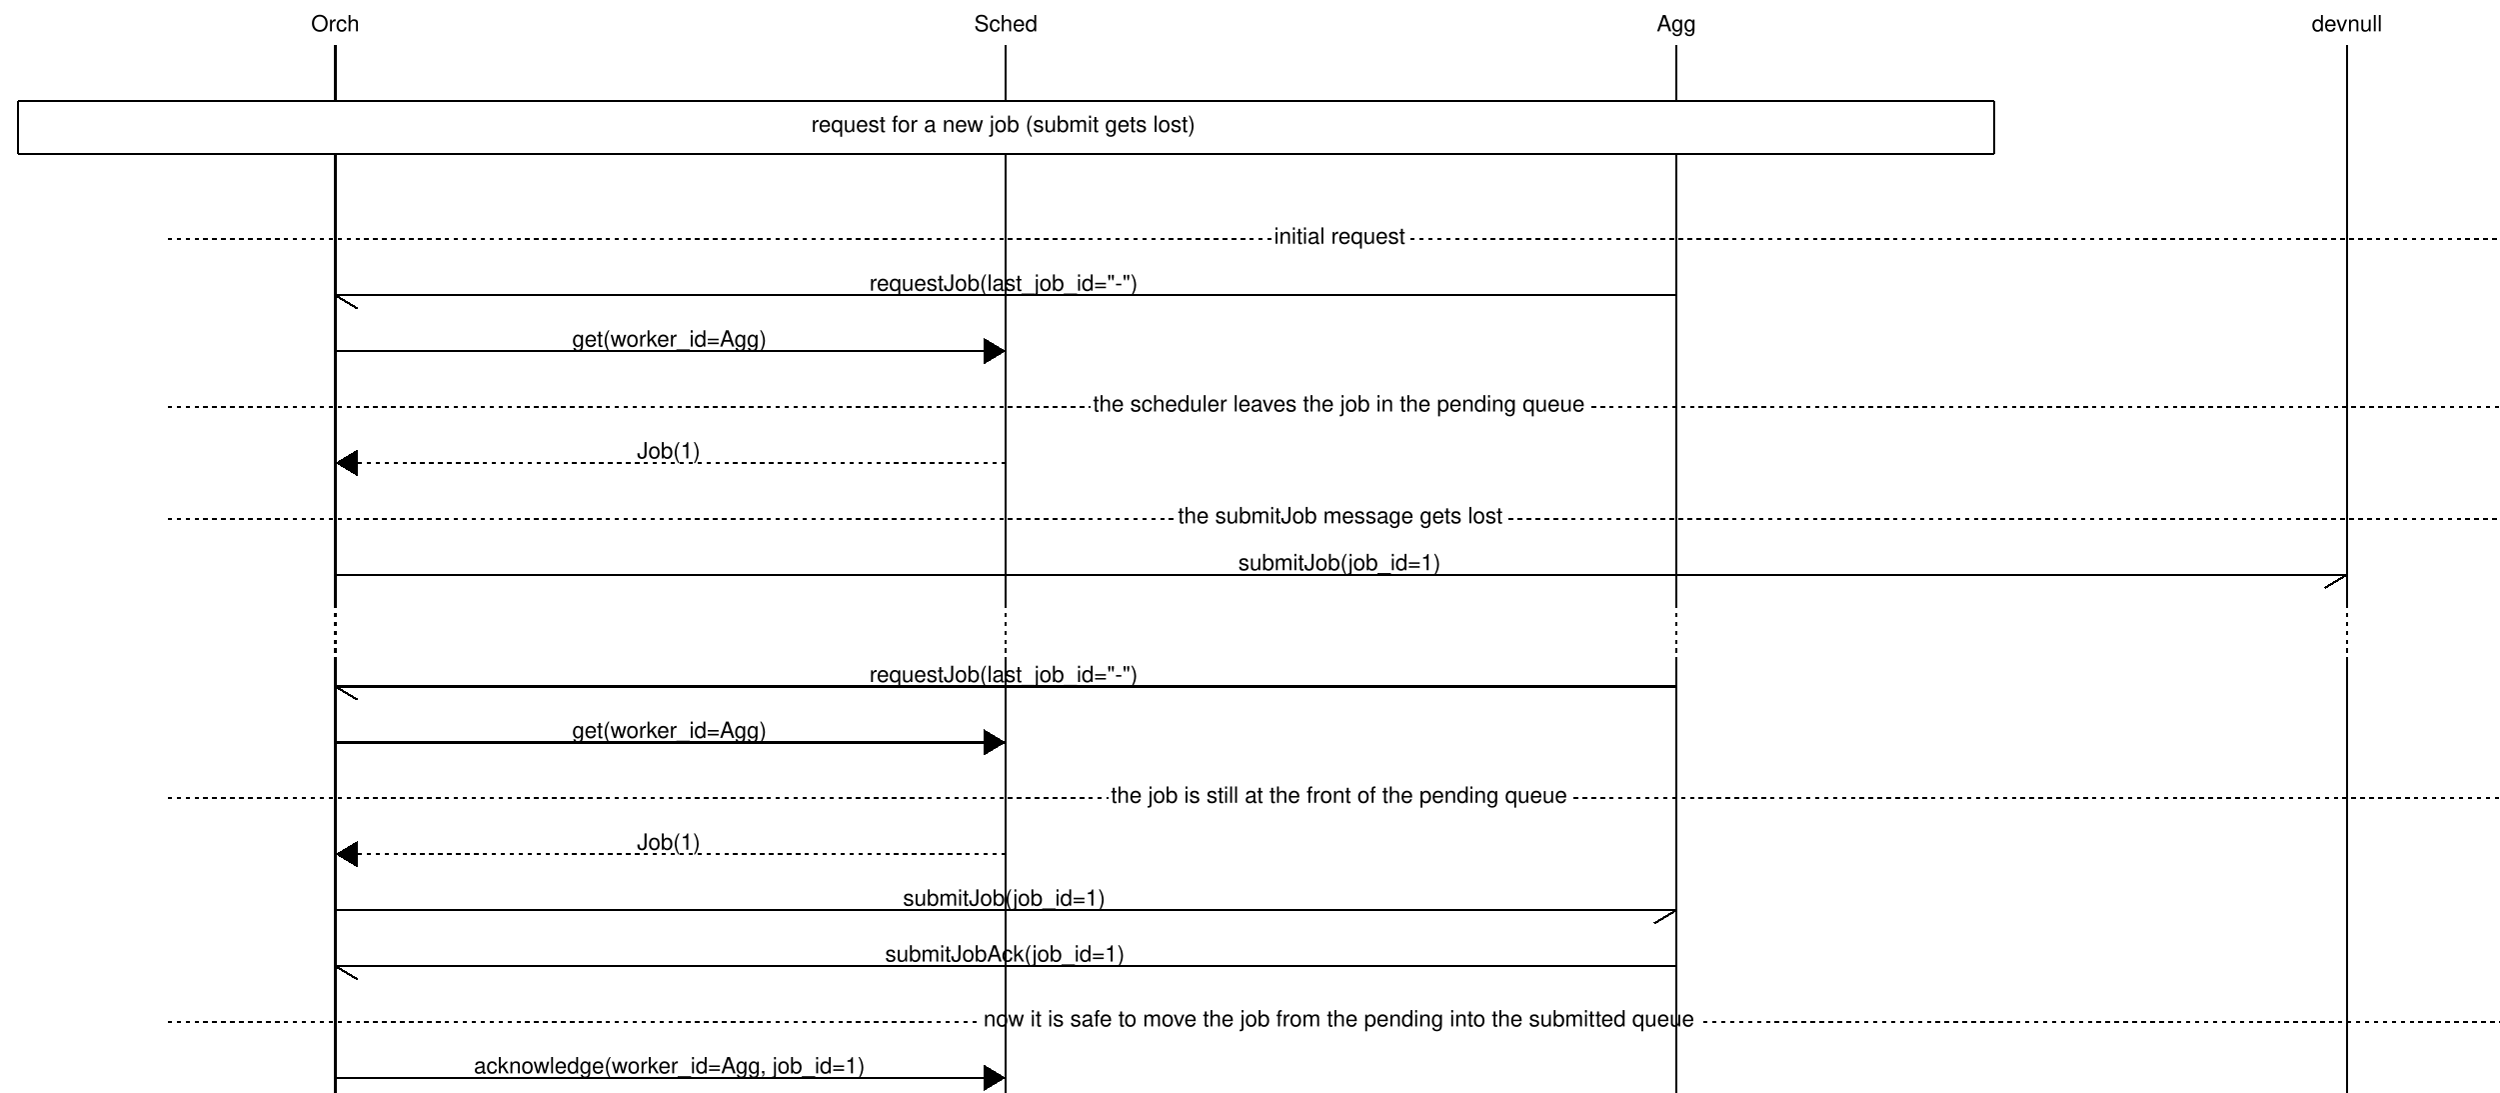
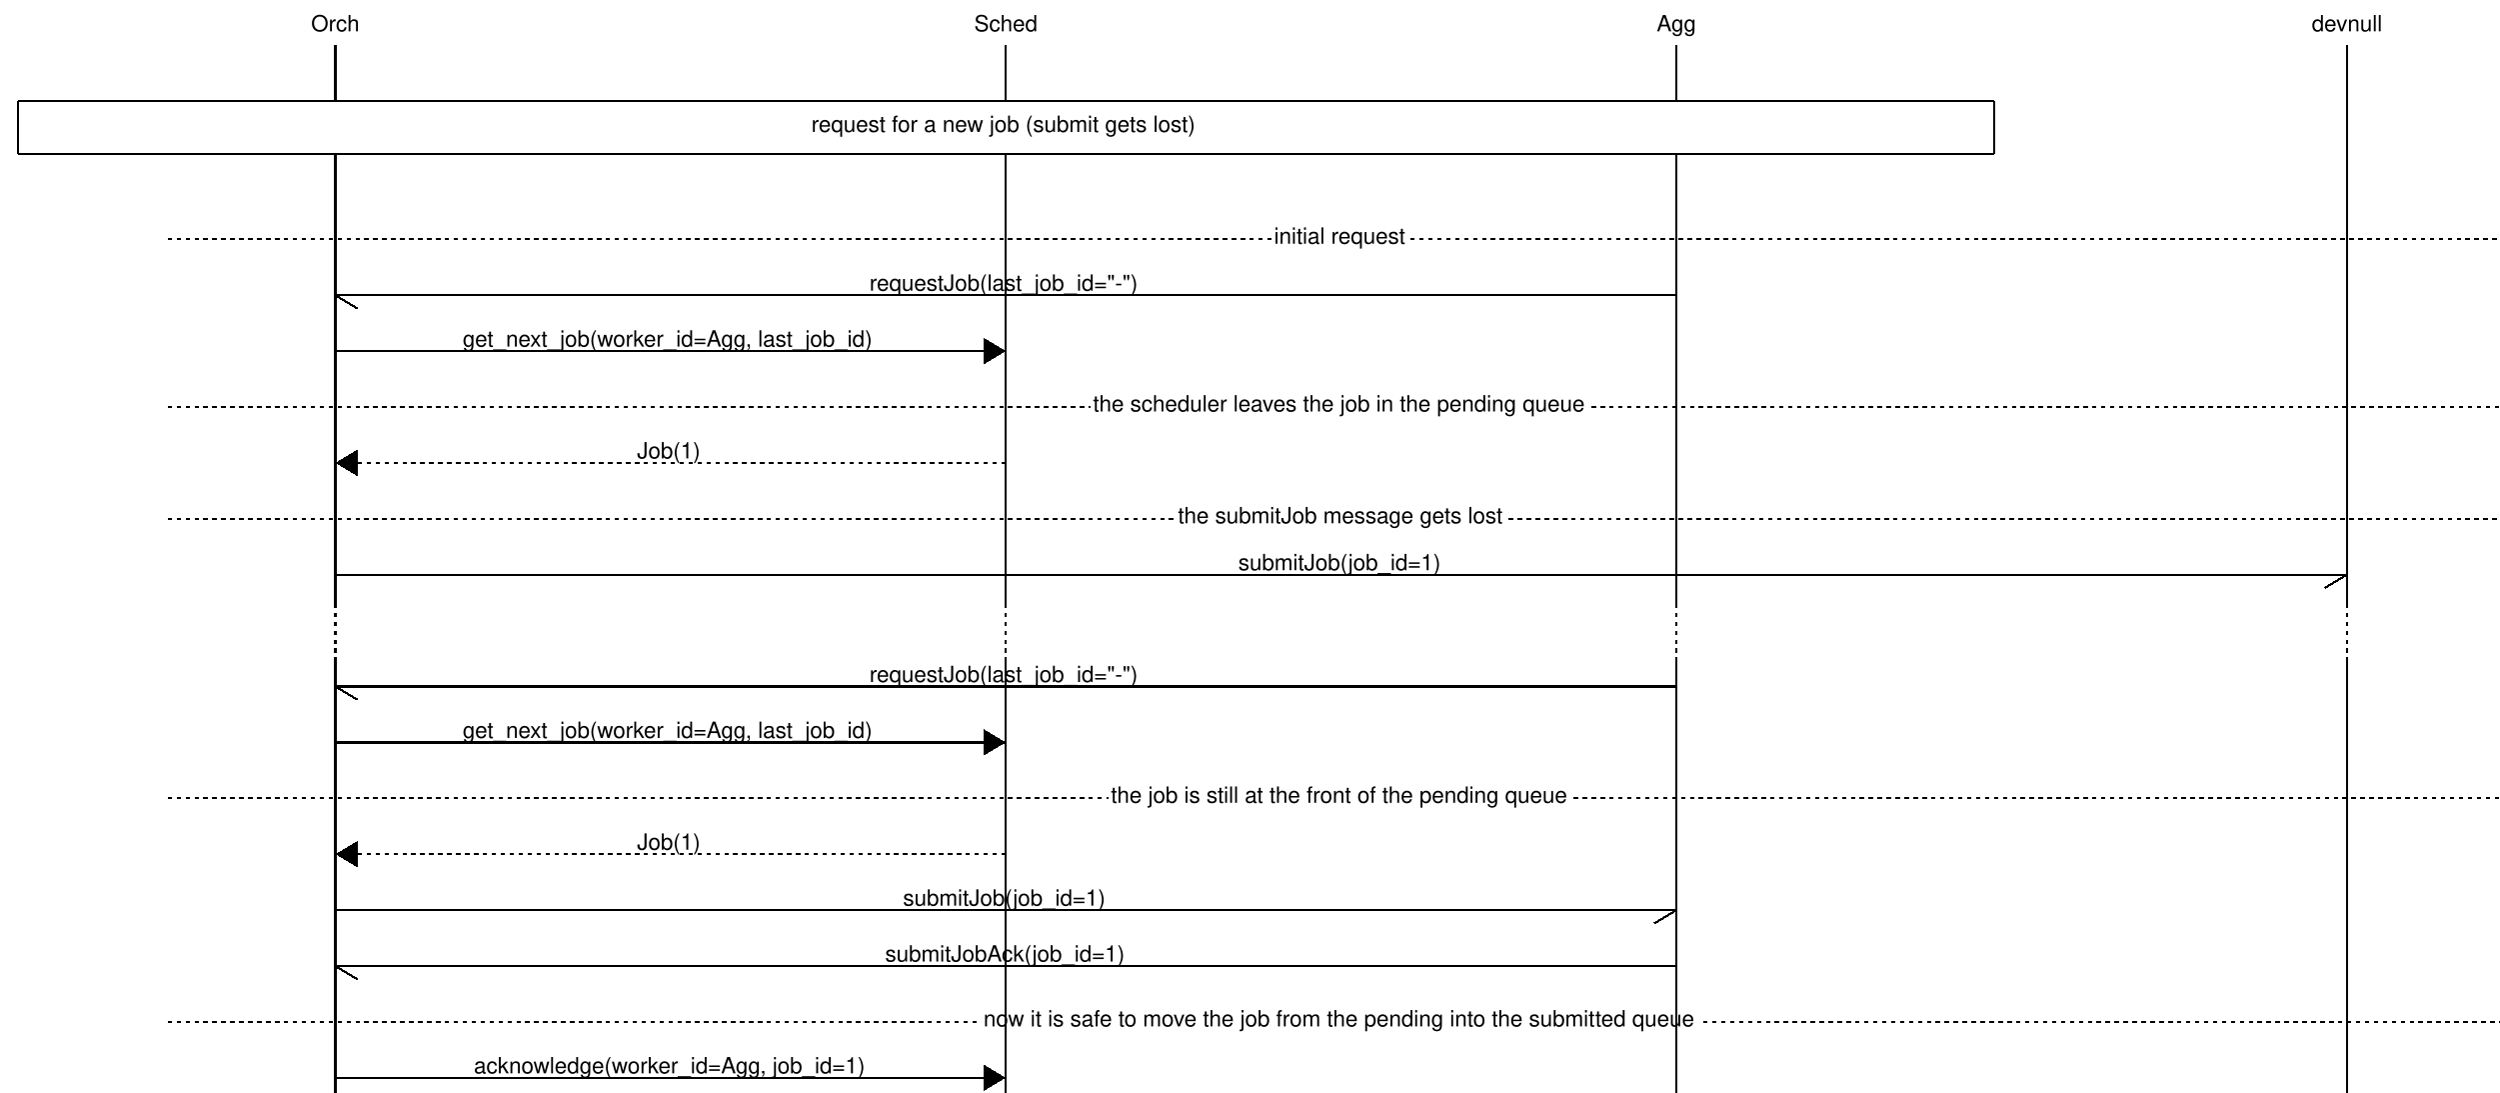
<svg xmlns="http://www.w3.org/2000/svg" width="100%" height="100%" version="1.1" shape-rendering="crispEdges" stroke-width="1" text-rendering="geometricPrecision">
  <text x="150" y="14" textLength="21" font-family="Helvetica" font-size="10" fill="black" text-anchor="middle">
Orch
</text>
  <text x="450" y="14" textLength="28" font-family="Helvetica" font-size="10" fill="black" text-anchor="middle">
Sched
</text>
  <text x="750" y="14" textLength="17" font-family="Helvetica" font-size="10" fill="black" text-anchor="middle">
Agg
</text>
  <text x="1050" y="14" textLength="31" font-family="Helvetica" font-size="10" fill="black" text-anchor="middle">
devnull
</text>
  <line x1="150" y1="20" x2="150" y2="45" stroke="black" />
  <line x1="450" y1="20" x2="450" y2="45" stroke="black" />
  <line x1="750" y1="20" x2="750" y2="45" stroke="black" />
  <line x1="1050" y1="20" x2="1050" y2="45" stroke="black" />
  <line x1="150" y1="69" x2="150" y2="70" stroke="black" />
  <line x1="450" y1="69" x2="450" y2="70" stroke="black" />
  <line x1="750" y1="69" x2="750" y2="70" stroke="black" />
  <line x1="1050" y1="45" x2="1050" y2="70" stroke="black" />
  <line x1="8" y1="45" x2="892" y2="45" stroke="black" />
  <line x1="8" y1="69" x2="892" y2="69" stroke="black" />
  <line x1="8" y1="45" x2="8" y2="69" stroke="black" />
  <line x1="892" y1="45" x2="892" y2="69" stroke="black" />
  <text x="363" y="59" textLength="172" font-family="Helvetica" font-size="10" fill="black">
request for a new job (submit gets lost)
</text>
  <line x1="150" y1="70" x2="150" y2="95" stroke="black" />
  <line x1="450" y1="70" x2="450" y2="95" stroke="black" />
  <line x1="750" y1="70" x2="750" y2="95" stroke="black" />
  <line x1="1050" y1="70" x2="1050" y2="95" stroke="black" />
  <line x1="150" y1="95" x2="150" y2="120" stroke="black" />
  <line x1="450" y1="95" x2="450" y2="120" stroke="black" />
  <line x1="750" y1="95" x2="750" y2="120" stroke="black" />
  <line x1="1050" y1="95" x2="1050" y2="120" stroke="black" />
  <text x="570" y="109" textLength="58" font-family="Helvetica" font-size="10" fill="black">
initial request
</text>
  <line x1="75" y1="107" x2="569" y2="107" stroke="black" stroke-dasharray="2,2" />
  <line x1="631" y1="107" x2="1125" y2="107" stroke="black" stroke-dasharray="2,2" />
  <line x1="150" y1="120" x2="150" y2="145" stroke="black" />
  <line x1="450" y1="120" x2="450" y2="145" stroke="black" />
  <line x1="750" y1="120" x2="750" y2="145" stroke="black" />
  <line x1="1050" y1="120" x2="1050" y2="145" stroke="black" />
  <line x1="750" y1="132" x2="150" y2="132" stroke="black" />
  <line x1="150" y1="132" x2="160" y2="138" stroke="black" />
  <text x="389" y="130" textLength="120" font-family="Helvetica" font-size="10" fill="black">
requestJob(last_job_id="-")
</text>
  <line x1="150" y1="145" x2="150" y2="170" stroke="black" />
  <line x1="450" y1="145" x2="450" y2="170" stroke="black" />
  <line x1="750" y1="145" x2="750" y2="170" stroke="black" />
  <line x1="1050" y1="145" x2="1050" y2="170" stroke="black" />
  <line x1="150" y1="157" x2="450" y2="157" stroke="black" />
  <polygon fill="black" points="450,157 440,163 440,151" />
-   <text x="256" y="155" textLength="87" font-family="Helvetica" font-size="10" fill="black">
- get(worker_id=Agg)
+   <text x="207" y="155" textLength="184" font-family="Helvetica" font-size="10" fill="black">
+ get_next_job(worker_id=Agg, last_job_id)
</text>
  <line x1="150" y1="170" x2="150" y2="195" stroke="black" />
  <line x1="450" y1="170" x2="450" y2="195" stroke="black" />
  <line x1="750" y1="170" x2="750" y2="195" stroke="black" />
  <line x1="1050" y1="170" x2="1050" y2="195" stroke="black" />
  <text x="489" y="184" textLength="220" font-family="Helvetica" font-size="10" fill="black">
the scheduler leaves the job in the pending queue
</text>
  <line x1="75" y1="182" x2="488" y2="182" stroke="black" stroke-dasharray="2,2" />
  <line x1="712" y1="182" x2="1125" y2="182" stroke="black" stroke-dasharray="2,2" />
  <line x1="150" y1="195" x2="150" y2="220" stroke="black" />
  <line x1="450" y1="195" x2="450" y2="220" stroke="black" />
  <line x1="750" y1="195" x2="750" y2="220" stroke="black" />
  <line x1="1050" y1="195" x2="1050" y2="220" stroke="black" />
  <line x1="450" y1="207" x2="150" y2="207" stroke="black" stroke-dasharray="2,2" />
  <polygon fill="black" points="150,207 160,213 160,201" />
  <text x="285" y="205" textLength="28" font-family="Helvetica" font-size="10" fill="black">
Job(1)
</text>
  <line x1="150" y1="220" x2="150" y2="245" stroke="black" />
  <line x1="450" y1="220" x2="450" y2="245" stroke="black" />
  <line x1="750" y1="220" x2="750" y2="245" stroke="black" />
  <line x1="1050" y1="220" x2="1050" y2="245" stroke="black" />
  <text x="527" y="234" textLength="145" font-family="Helvetica" font-size="10" fill="black">
the submitJob message gets lost
</text>
  <line x1="75" y1="232" x2="526" y2="232" stroke="black" stroke-dasharray="2,2" />
  <line x1="675" y1="232" x2="1125" y2="232" stroke="black" stroke-dasharray="2,2" />
  <line x1="150" y1="245" x2="150" y2="270" stroke="black" />
  <line x1="450" y1="245" x2="450" y2="270" stroke="black" />
  <line x1="750" y1="245" x2="750" y2="270" stroke="black" />
  <line x1="1050" y1="245" x2="1050" y2="270" stroke="black" />
  <line x1="150" y1="257" x2="1050" y2="257" stroke="black" />
  <line x1="1050" y1="257" x2="1040" y2="263" stroke="black" />
  <text x="554" y="255" textLength="90" font-family="Helvetica" font-size="10" fill="black">
submitJob(job_id=1)
</text>
  <line x1="150" y1="270" x2="150" y2="295" stroke="black" stroke-dasharray="2,2" />
  <line x1="450" y1="270" x2="450" y2="295" stroke="black" stroke-dasharray="2,2" />
  <line x1="750" y1="270" x2="750" y2="295" stroke="black" stroke-dasharray="2,2" />
  <line x1="1050" y1="270" x2="1050" y2="295" stroke="black" stroke-dasharray="2,2" />
  <line x1="150" y1="295" x2="150" y2="320" stroke="black" />
  <line x1="450" y1="295" x2="450" y2="320" stroke="black" />
  <line x1="750" y1="295" x2="750" y2="320" stroke="black" />
  <line x1="1050" y1="295" x2="1050" y2="320" stroke="black" />
  <line x1="750" y1="307" x2="150" y2="307" stroke="black" />
  <line x1="150" y1="307" x2="160" y2="313" stroke="black" />
  <text x="389" y="305" textLength="120" font-family="Helvetica" font-size="10" fill="black">
requestJob(last_job_id="-")
</text>
  <line x1="150" y1="320" x2="150" y2="345" stroke="black" />
  <line x1="450" y1="320" x2="450" y2="345" stroke="black" />
  <line x1="750" y1="320" x2="750" y2="345" stroke="black" />
  <line x1="1050" y1="320" x2="1050" y2="345" stroke="black" />
  <line x1="150" y1="332" x2="450" y2="332" stroke="black" />
  <polygon fill="black" points="450,332 440,338 440,326" />
-   <text x="256" y="330" textLength="87" font-family="Helvetica" font-size="10" fill="black">
- get(worker_id=Agg)
+   <text x="207" y="330" textLength="184" font-family="Helvetica" font-size="10" fill="black">
+ get_next_job(worker_id=Agg, last_job_id)
</text>
  <line x1="150" y1="345" x2="150" y2="370" stroke="black" />
  <line x1="450" y1="345" x2="450" y2="370" stroke="black" />
  <line x1="750" y1="345" x2="750" y2="370" stroke="black" />
  <line x1="1050" y1="345" x2="1050" y2="370" stroke="black" />
  <text x="497" y="359" textLength="204" font-family="Helvetica" font-size="10" fill="black">
the job is still at the front of the pending queue
</text>
  <line x1="75" y1="357" x2="496" y2="357" stroke="black" stroke-dasharray="2,2" />
  <line x1="704" y1="357" x2="1125" y2="357" stroke="black" stroke-dasharray="2,2" />
  <line x1="150" y1="370" x2="150" y2="395" stroke="black" />
  <line x1="450" y1="370" x2="450" y2="395" stroke="black" />
  <line x1="750" y1="370" x2="750" y2="395" stroke="black" />
  <line x1="1050" y1="370" x2="1050" y2="395" stroke="black" />
  <line x1="450" y1="382" x2="150" y2="382" stroke="black" stroke-dasharray="2,2" />
  <polygon fill="black" points="150,382 160,388 160,376" />
  <text x="285" y="380" textLength="28" font-family="Helvetica" font-size="10" fill="black">
Job(1)
</text>
  <line x1="150" y1="395" x2="150" y2="420" stroke="black" />
  <line x1="450" y1="395" x2="450" y2="420" stroke="black" />
  <line x1="750" y1="395" x2="750" y2="420" stroke="black" />
  <line x1="1050" y1="395" x2="1050" y2="420" stroke="black" />
  <line x1="150" y1="407" x2="750" y2="407" stroke="black" />
  <line x1="750" y1="407" x2="740" y2="413" stroke="black" />
  <text x="404" y="405" textLength="90" font-family="Helvetica" font-size="10" fill="black">
submitJob(job_id=1)
</text>
  <line x1="150" y1="420" x2="150" y2="445" stroke="black" />
  <line x1="450" y1="420" x2="450" y2="445" stroke="black" />
  <line x1="750" y1="420" x2="750" y2="445" stroke="black" />
  <line x1="1050" y1="420" x2="1050" y2="445" stroke="black" />
  <line x1="750" y1="432" x2="150" y2="432" stroke="black" />
  <line x1="150" y1="432" x2="160" y2="438" stroke="black" />
  <text x="396" y="430" textLength="106" font-family="Helvetica" font-size="10" fill="black">
submitJobAck(job_id=1)
</text>
  <line x1="150" y1="445" x2="150" y2="470" stroke="black" />
  <line x1="450" y1="445" x2="450" y2="470" stroke="black" />
  <line x1="750" y1="445" x2="750" y2="470" stroke="black" />
  <line x1="1050" y1="445" x2="1050" y2="470" stroke="black" />
  <text x="440" y="459" textLength="319" font-family="Helvetica" font-size="10" fill="black">
now it is safe to move the job from the pending into the submitted queue
</text>
  <line x1="75" y1="457" x2="439" y2="457" stroke="black" stroke-dasharray="2,2" />
  <line x1="762" y1="457" x2="1125" y2="457" stroke="black" stroke-dasharray="2,2" />
  <line x1="150" y1="470" x2="150" y2="495" stroke="black" />
  <line x1="450" y1="470" x2="450" y2="495" stroke="black" />
  <line x1="750" y1="470" x2="750" y2="495" stroke="black" />
  <line x1="1050" y1="470" x2="1050" y2="495" stroke="black" />
  <line x1="150" y1="482" x2="450" y2="482" stroke="black" />
  <polygon fill="black" points="450,482 440,488 440,476" />
  <text x="212" y="480" textLength="175" font-family="Helvetica" font-size="10" fill="black">
acknowledge(worker_id=Agg, job_id=1)
</text>
</svg>
